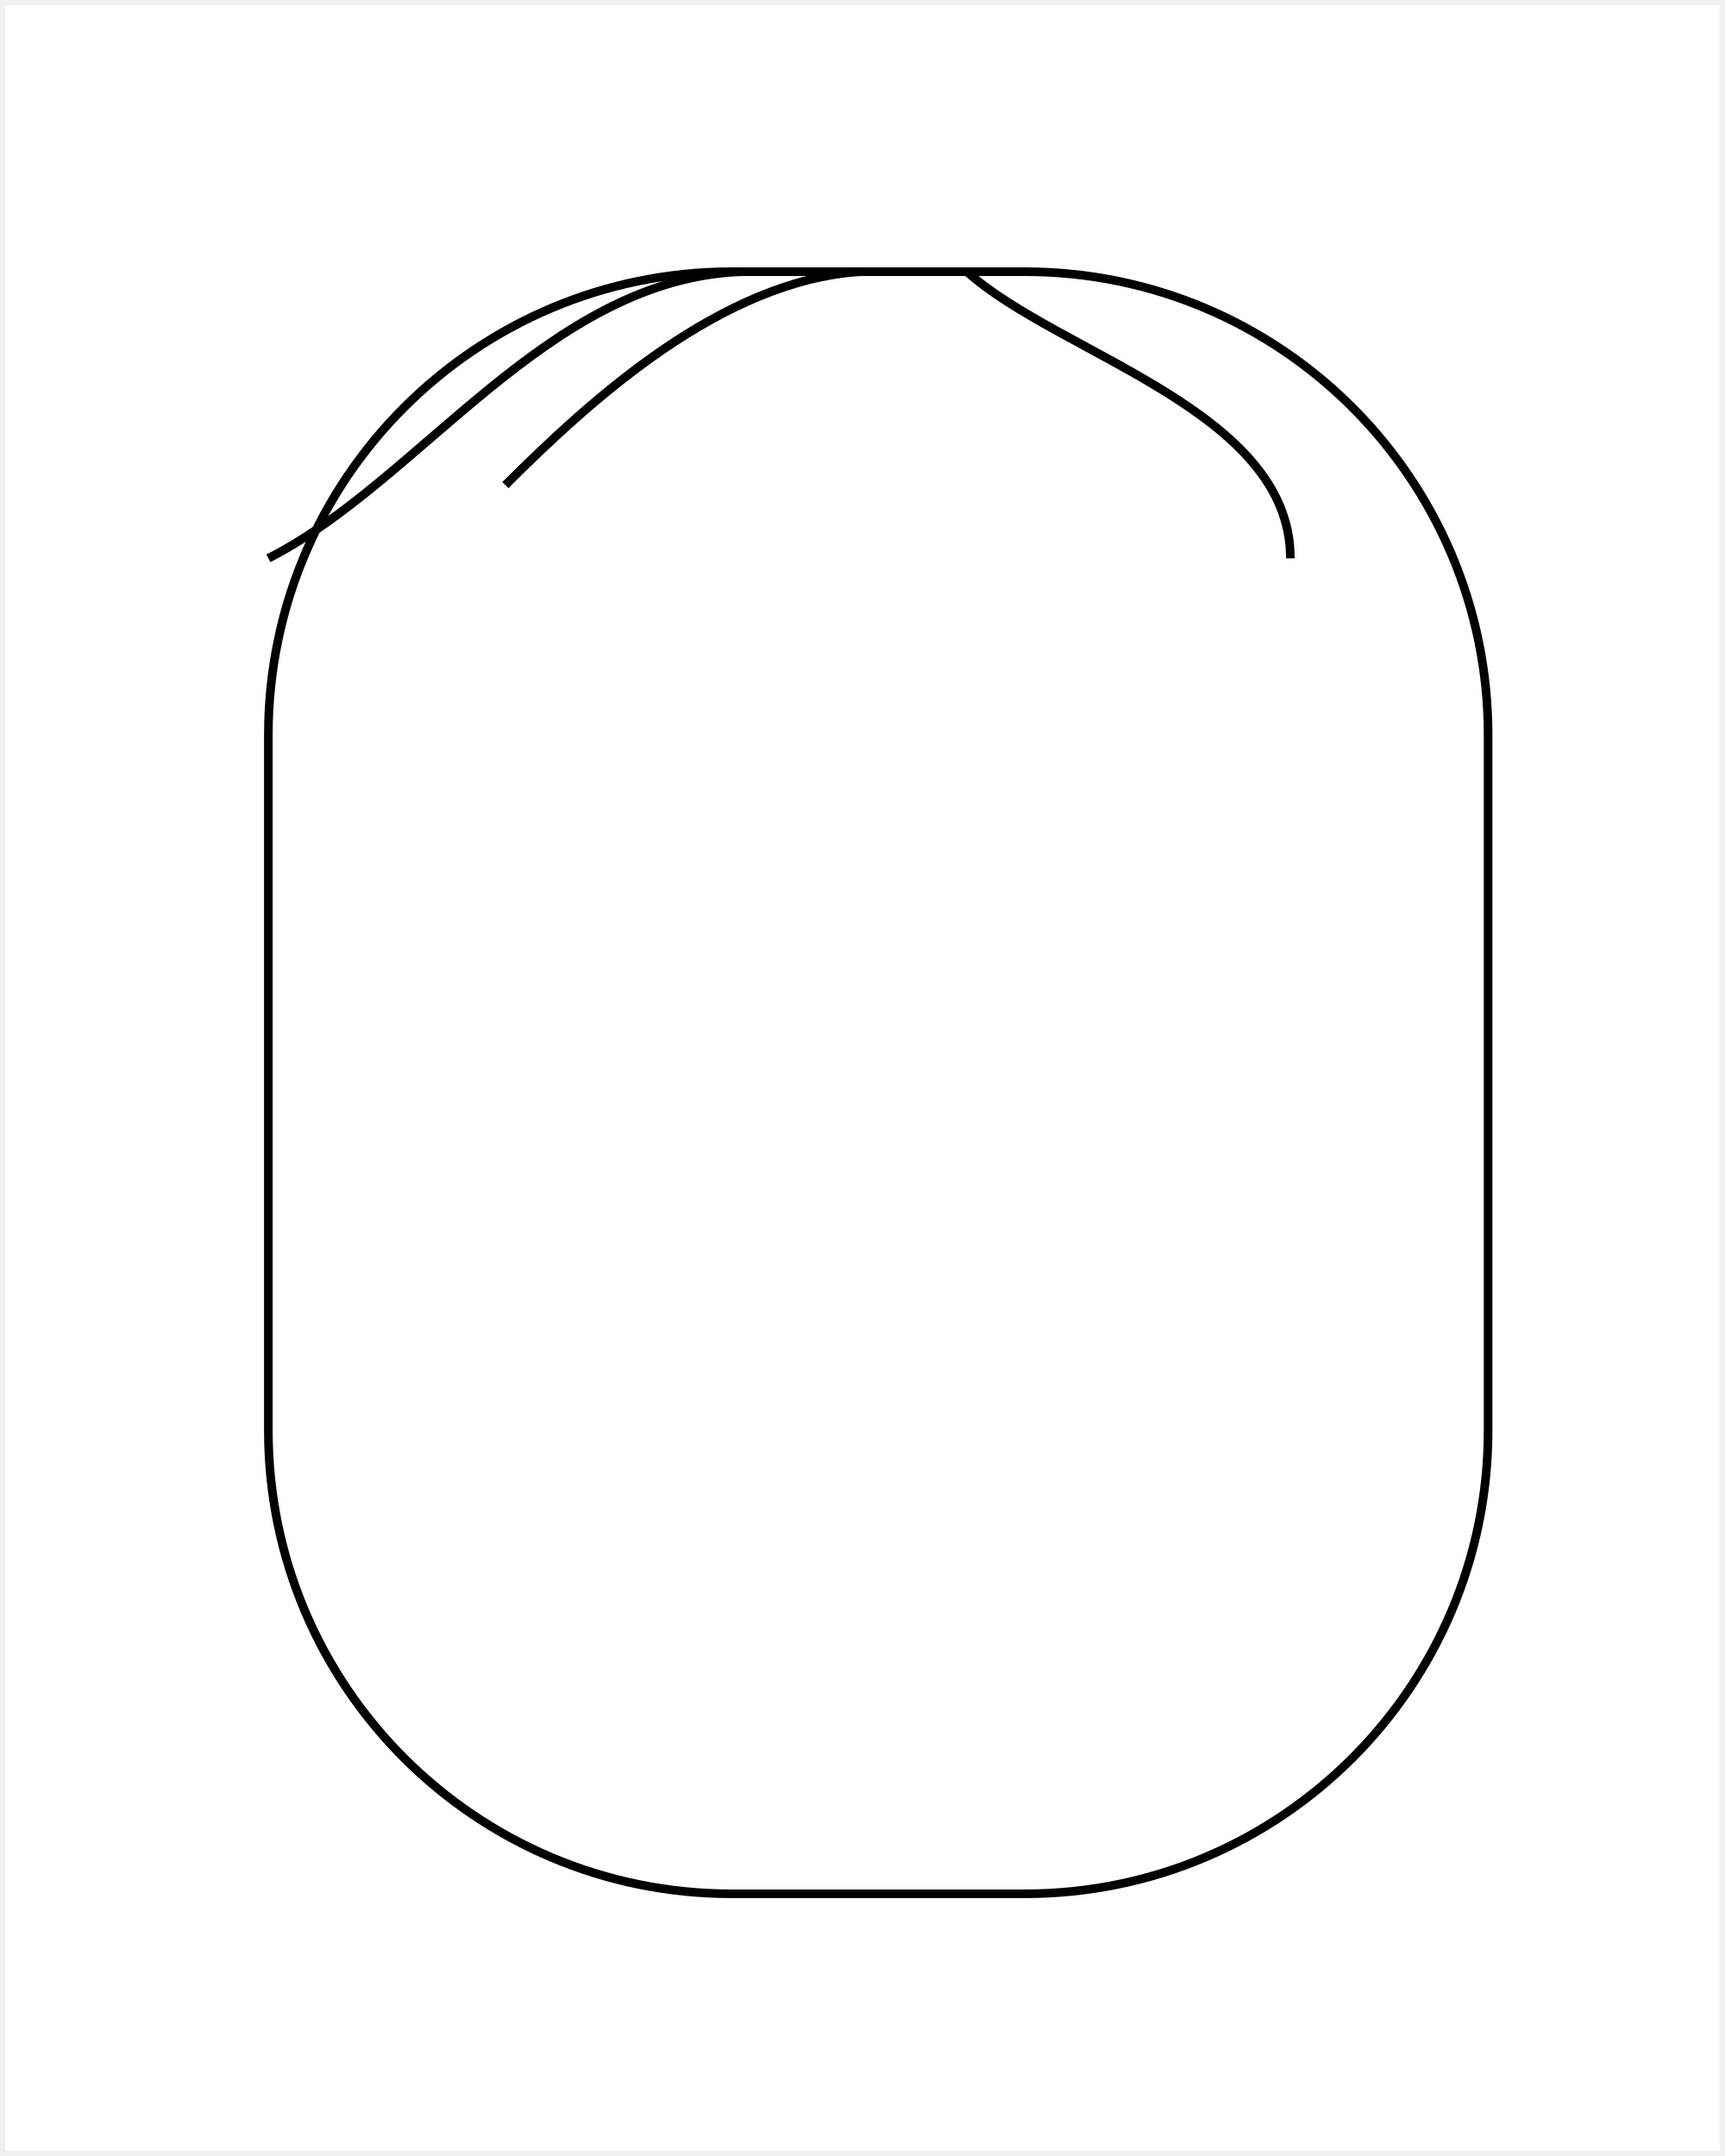
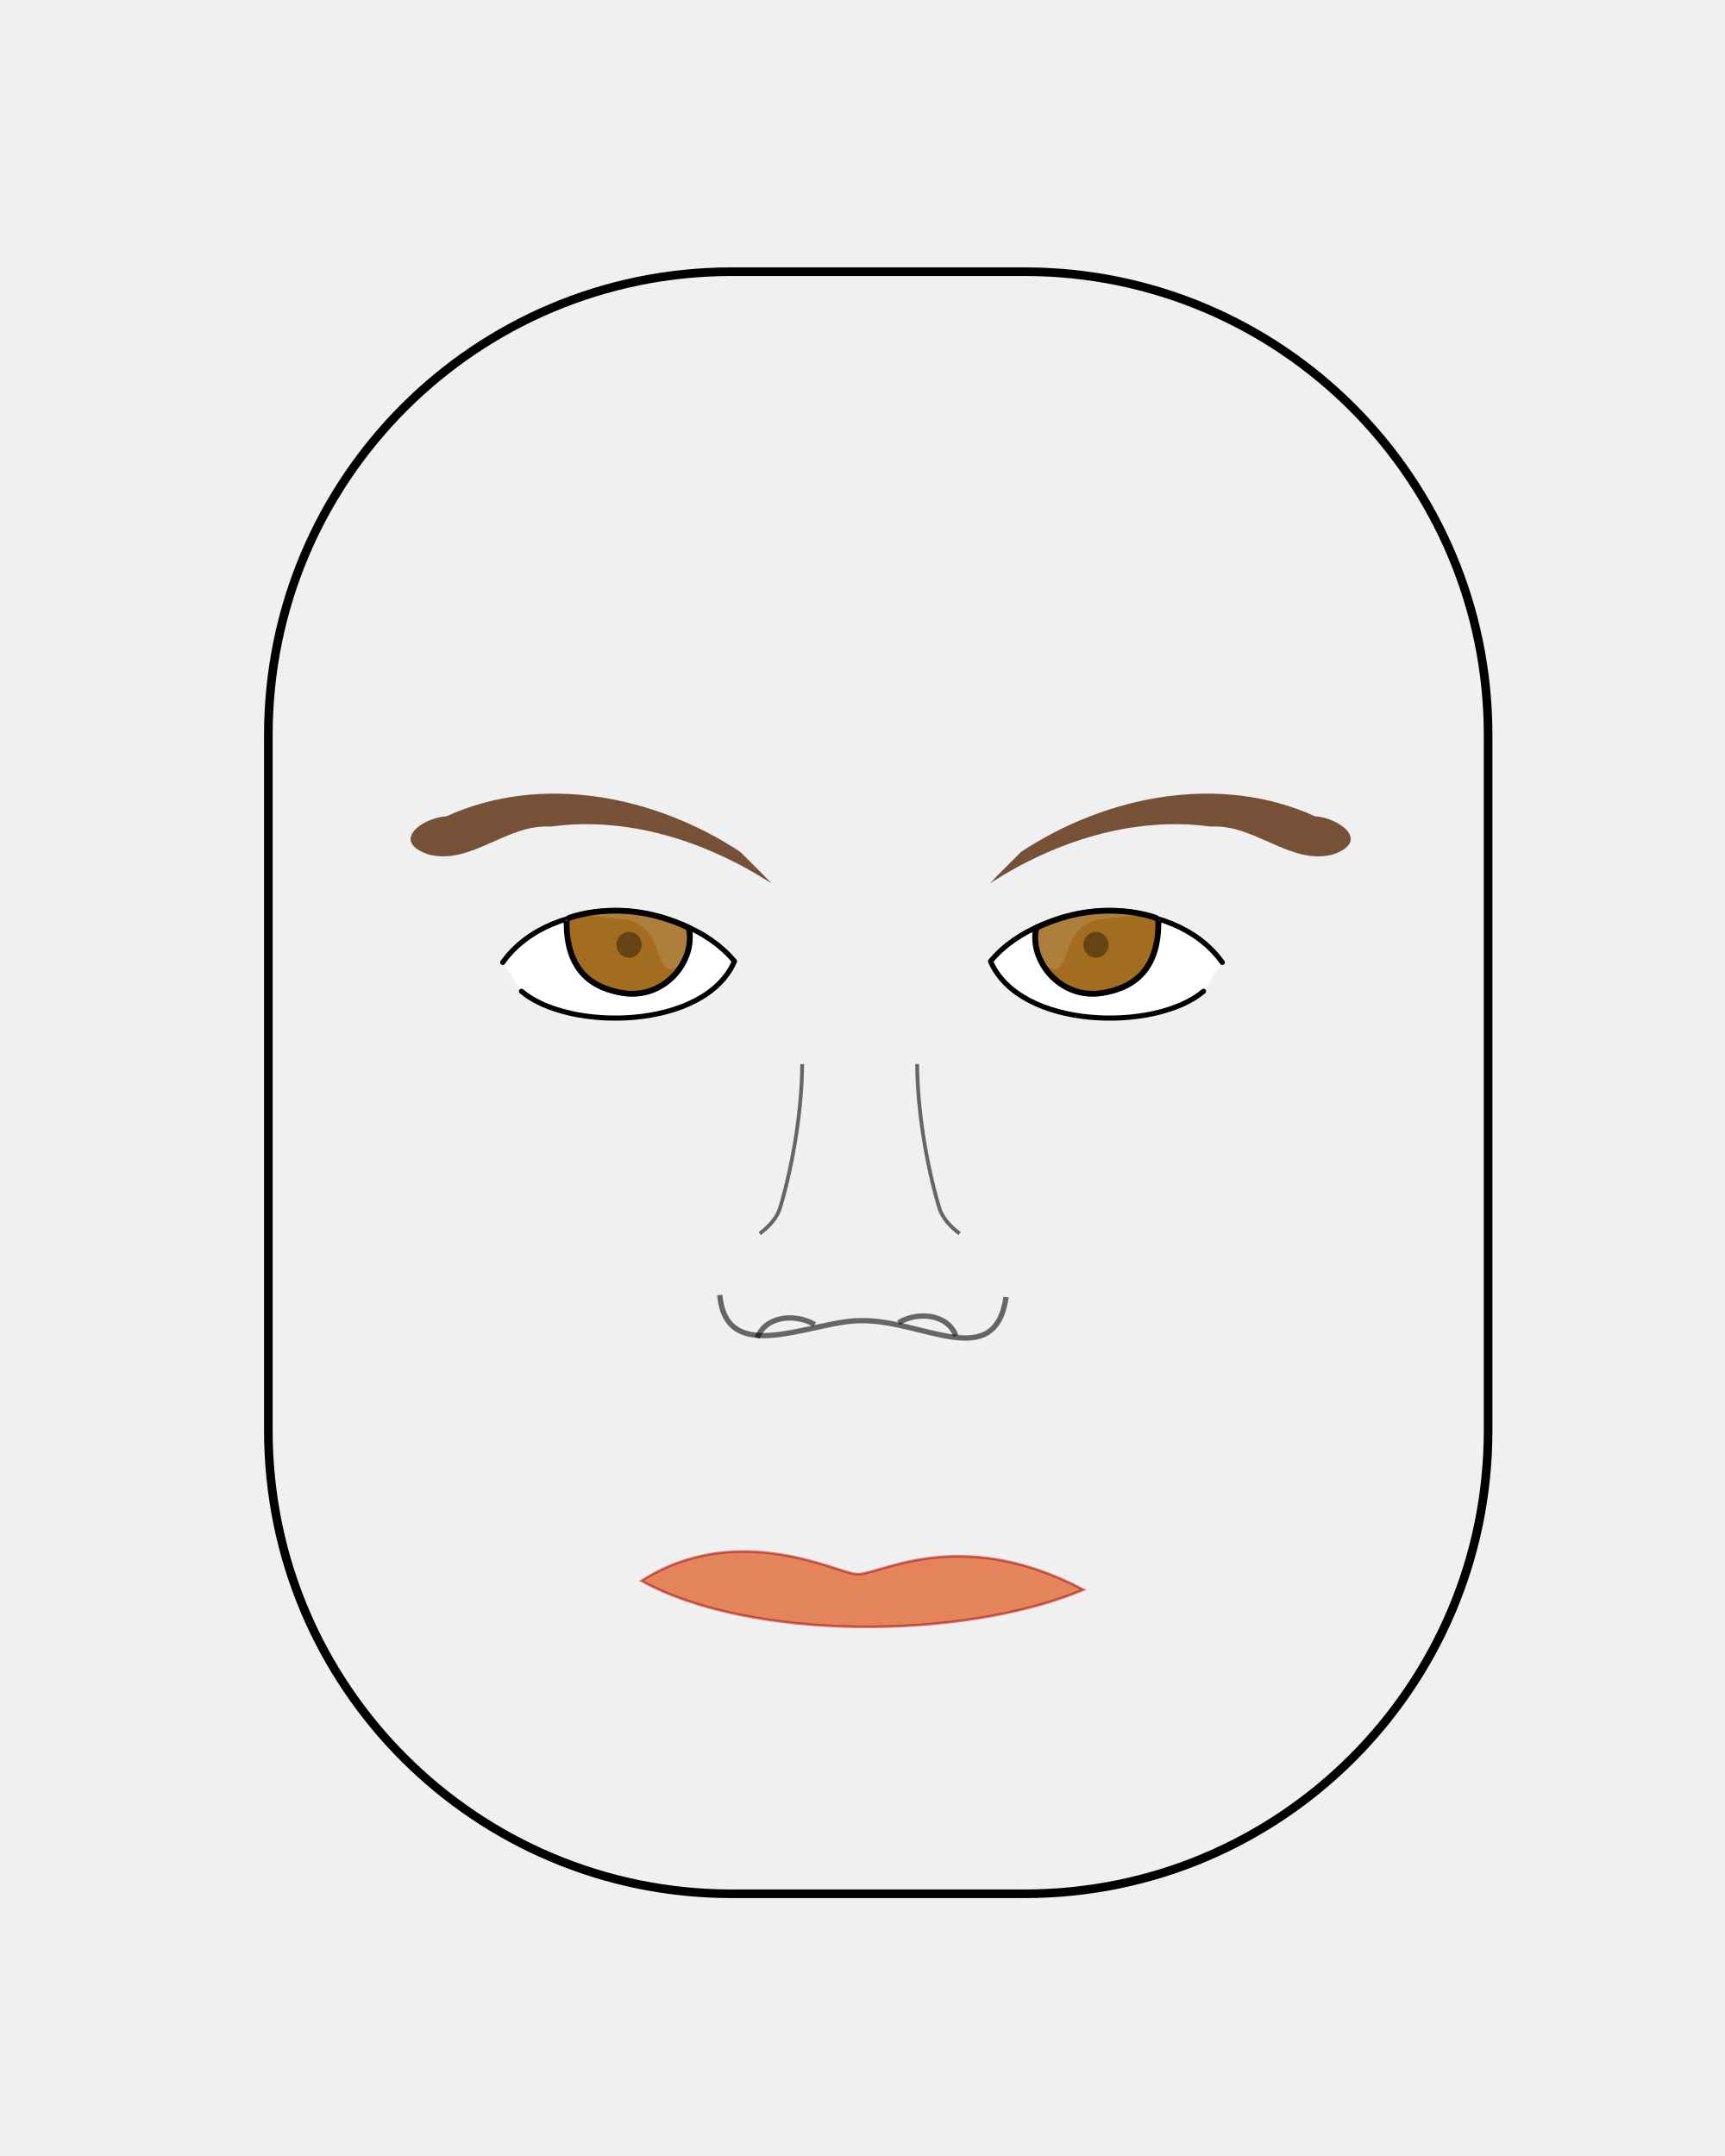
<svg xmlns="http://www.w3.org/2000/svg" width="200" height="250" id="svg2" version="1.1">
  <defs id="defs4" />
  <g id="layer1" transform="translate(0,-802.375)" style="display:inline">
-     <rect style="fill:#ffffff;fill-opacity:1;stroke:none" id="rect2985" width="198.787" height="248.787" x="0.607" y="802.982" />
    <rect style="fill:none;stroke:#000000;stroke-opacity:1" id="rect3777" width="141.421" height="188.09" x="31.113" y="31.504" ry="53.734" rx="53.734" transform="translate(0,802.375)" />
  </g>
-   <g id="layer2" style="display:none">
-     <path style="fill:none;stroke:#000000;stroke-width:1.124px;stroke-linecap:butt;stroke-linejoin:miter;stroke-opacity:1" d="m 73.385,201.944 c 12.922,18.259 43.759,14.676 54.987,0" id="path3856" />
+   <g id="layer2" style="display:inline">
+     <g id="g5495" transform="matrix(0.8762296,0,0,0.8762296,12.61072,17.47591)">
+       <path id="path5353" d="m 80.852,151.427 c 0.819,9.582 12.116,3.441 18.541,3.397 8.205,-0.212 17.839,7.004 19.341,-3.114" style="opacity:0.576;fill:none;stroke:#000000;stroke-width:0.7;stroke-linecap:butt;stroke-linejoin:miter;stroke-miterlimit:4;stroke-opacity:1;stroke-dasharray:none" />
+       <path id="path5362-4" d="m 112.101,156.828 c -1.22,-3.076 -5.304,-3.153 -7.596,-1.727" style="opacity:0.576;fill:none;stroke:#000000;stroke-width:0.7;stroke-linecap:butt;stroke-linejoin:round;stroke-miterlimit:4;stroke-opacity:1;stroke-dasharray:none" />
+       <path id="path5396" d="m 91.754,120.867 c -0.049,7.12 -1.603,14.75 -2.997,19.248 -0.441,1.145 -1.251,2.137 -2.621,3.19" style="opacity:0.576;fill:none;stroke:#000000;stroke-width:0.5;stroke-linecap:butt;stroke-linejoin:miter;stroke-miterlimit:4;stroke-opacity:1;stroke-dasharray:none" />
+       <path id="path5362-4-6" d="m 85.806,157.081 c 1.22,-3.076 5.304,-3.153 7.596,-1.727" style="opacity:0.576;fill:none;stroke:#000000;stroke-width:0.7;stroke-linecap:butt;stroke-linejoin:round;stroke-miterlimit:4;stroke-opacity:1;stroke-dasharray:none" />
+       <path id="path5396-2" d="m 106.964,120.867 c 0.049,7.12 1.603,14.75 2.997,19.248 0.441,1.145 1.251,2.137 2.621,3.19" style="opacity:0.576;fill:none;stroke:#000000;stroke-width:0.5;stroke-linecap:butt;stroke-linejoin:miter;stroke-miterlimit:4;stroke-opacity:1;stroke-dasharray:none" />
+     </g>
+     <path style="opacity:0.788;fill:#552606;fill-opacity:1;stroke:none" d="m 118.372,98.79 c 9.869,-6.522 23.016,-9.171 34.091,-4.136 2.821,0.174 6.56,2.922 2.031,4.439 -4.877,1.245 -9.055,-3.575 -14.104,-3.242 -8.984,-1.239 -18.095,1.72 -25.597,6.57 1.148,-1.254 2.393,-2.414 3.58,-3.63 z" id="path5626" />
+     <path style="opacity:0.788;fill:#552606;fill-opacity:1;stroke:none;display:inline" d="m 85.845,98.79 c -9.869,-6.522 -23.016,-9.171 -34.091,-4.136 -2.821,0.174 -6.56,2.922 -2.031,4.439 4.877,1.245 9.055,-3.575 14.104,-3.242 8.984,-1.239 18.095,1.72 25.597,6.57 -1.148,-1.254 -2.393,-2.414 -3.58,-3.63 z" id="path5626-8" />
+     <g id="g5867" transform="translate(1.649175,0)">
+       <g transform="translate(-2.75479,-0.587837)" id="g5777">
+         <path style="fill:#ffffff;fill-opacity:1;stroke:none;display:inline" d="m 72.685,106.337 c -5.238,-0.048 -10.422,1.859 -13.281,5.875 l 2.188,3.344 c 5.489,4.693 21.256,4.462 24.688,-3.5 -3.056,-3.695 -8.355,-5.671 -13.594,-5.719 z" id="path5546-5" />
+         <path style="fill:none;stroke:#000000;stroke-width:0.597;stroke-linecap:round;stroke-linejoin:round;stroke-miterlimit:4;stroke-opacity:1;stroke-dasharray:none" d="m 59.391,112.187 c 5.719,-8.033 20.757,-7.519 26.869,-0.129 -3.431,7.962 -19.2,8.168 -24.689,3.475" id="path5546" />
+         <path style="fill:#a36d1f;fill-opacity:1;stroke:#a36d1f;stroke-width:0.866px;stroke-linecap:butt;stroke-linejoin:miter;stroke-opacity:1" d="m 66.982,107.239 c -0.158,6.2 3.3,7.904 6.421,8.383 4.634,0.711 8.171,-3.587 7.405,-7.372 -7.609,-3.663 -13.853,-1.03 -13.826,-1.011 z" id="path5691" />
+         <path style="opacity:0.122;fill:#ffffff;stroke:none" d="m 75.673,106.787 c -0.203,0.012 -2.815,-0.508 -3.011,-0.469 -0.662,-0.025 -2.995,0.366 -3.657,0.394 l 4.842,0.512 c 4.84,1.163 2.683,7.44 6.17,5.281 0.789,-1.952 1.692,-4.294 -0.911,-4.879 z" id="path5713" />
+         <path style="fill:none;stroke:#000000;stroke-width:0.675;stroke-linecap:butt;stroke-linejoin:miter;stroke-miterlimit:4;stroke-opacity:1;stroke-dasharray:none;display:inline" d="m 66.804,107.143 c -0.162,6.358 3.384,8.106 6.585,8.597 4.752,0.729 8.379,-3.678 7.594,-7.56 -7.803,-3.757 -14.207,-1.056 -14.179,-1.037 z" id="path5691-8" />
+         <path style="opacity:0.376;fill:#000000;fill-opacity:1;stroke:none" id="path5693" d="m 70.416,111.012 c 0,0.575 -0.392,1.041 -0.877,1.041 -0.484,0 -0.877,-0.466 -0.877,-1.041 0,-0.575 0.392,-1.041 0.877,-1.041 0.484,0 0.877,0.466 0.877,1.041 z" transform="matrix(1.666667,0,0,1.438597,-41.85829,-49.56679)" />
+       </g>
+       <g id="g5777-7" style="display:inline" transform="matrix(-1,0,0,1,199.4564,-0.587837)">
+         <path style="fill:#ffffff;fill-opacity:1;stroke:none;display:inline" d="m 72.685,106.337 c -5.238,-0.048 -10.422,1.859 -13.281,5.875 l 2.188,3.344 c 5.489,4.693 21.256,4.462 24.688,-3.5 -3.056,-3.695 -8.355,-5.671 -13.594,-5.719 z" id="path5546-5-7" />
+         <path style="fill:none;stroke:#000000;stroke-width:0.597;stroke-linecap:round;stroke-linejoin:round;stroke-miterlimit:4;stroke-opacity:1;stroke-dasharray:none" d="m 59.391,112.187 c 5.719,-8.033 20.757,-7.519 26.869,-0.129 -3.431,7.962 -19.2,8.168 -24.689,3.475" id="path5546-3" />
+         <path style="fill:#a36d1f;fill-opacity:1;stroke:#a36d1f;stroke-width:0.866px;stroke-linecap:butt;stroke-linejoin:miter;stroke-opacity:1" d="m 66.982,107.239 c -0.158,6.2 3.3,7.904 6.421,8.383 4.634,0.711 8.171,-3.587 7.405,-7.372 -7.609,-3.663 -13.853,-1.03 -13.826,-1.011 z" id="path5691-2" />
+         <path style="opacity:0.122;fill:#ffffff;stroke:none" d="m 75.673,106.787 c -0.203,0.012 -2.815,-0.508 -3.011,-0.469 -0.662,-0.025 -2.995,0.366 -3.657,0.394 l 4.842,0.512 c 4.84,1.163 2.683,7.44 6.17,5.281 0.789,-1.952 1.692,-4.294 -0.911,-4.879 z" id="path5713-3" />
+         <path style="fill:none;stroke:#000000;stroke-width:0.675;stroke-linecap:butt;stroke-linejoin:miter;stroke-miterlimit:4;stroke-opacity:1;stroke-dasharray:none;display:inline" d="m 66.804,107.143 c -0.162,6.358 3.384,8.106 6.585,8.597 4.752,0.729 8.379,-3.678 7.594,-7.56 -7.803,-3.757 -14.207,-1.056 -14.179,-1.037 z" id="path5691-8-5" />
+         <path style="opacity:0.376;fill:#000000;fill-opacity:1;stroke:none" id="path5693-0" d="m 70.416,111.012 c 0,0.575 -0.392,1.041 -0.877,1.041 -0.484,0 -0.877,-0.466 -0.877,-1.041 0,-0.575 0.392,-1.041 0.877,-1.041 0.484,0 0.877,0.466 0.877,1.041 z" transform="matrix(1.666667,0,0,1.438597,-41.85829,-49.56679)" />
+       </g>
+     </g>
+     <path style="fill:#e3845b;fill-opacity:1;stroke:#aa0000;stroke-width:0.3;stroke-linecap:butt;stroke-linejoin:miter;stroke-miterlimit:4;stroke-opacity:0.53;stroke-dasharray:none" d="m 74.391,183.309 c 12.526,6.944 37.155,6.916 51.219,1.031 -14.801,-7.835 -24.27,-1.296 -26.424,-1.836 -1.882,-0.025 -13.673,-6.339 -24.795,0.805 z" id="path5901" />
  </g>
-   <path style="fill:none;stroke:#000000;stroke-width:1px;stroke-linecap:butt;stroke-linejoin:miter;stroke-opacity:1" d="M 85.938,31.504 C 63.474,32.369 48.674,55.829 31.113,64.738" id="path3892" />
-   <path style="fill:none;stroke:#000000;stroke-width:1px;stroke-linecap:butt;stroke-linejoin:miter;stroke-opacity:1" d="M 99.702,31.504 C 83.758,32.553 68.77,46.074 58.594,56.25" id="path3894" />
-   <path style="fill:none;stroke:#000000;stroke-width:1px;stroke-linecap:butt;stroke-linejoin:miter;stroke-opacity:1" d="m 112.109,31.504 c 10.628,9.594 37.5,16.031 37.5,33.234" id="path3896" />
</svg>
